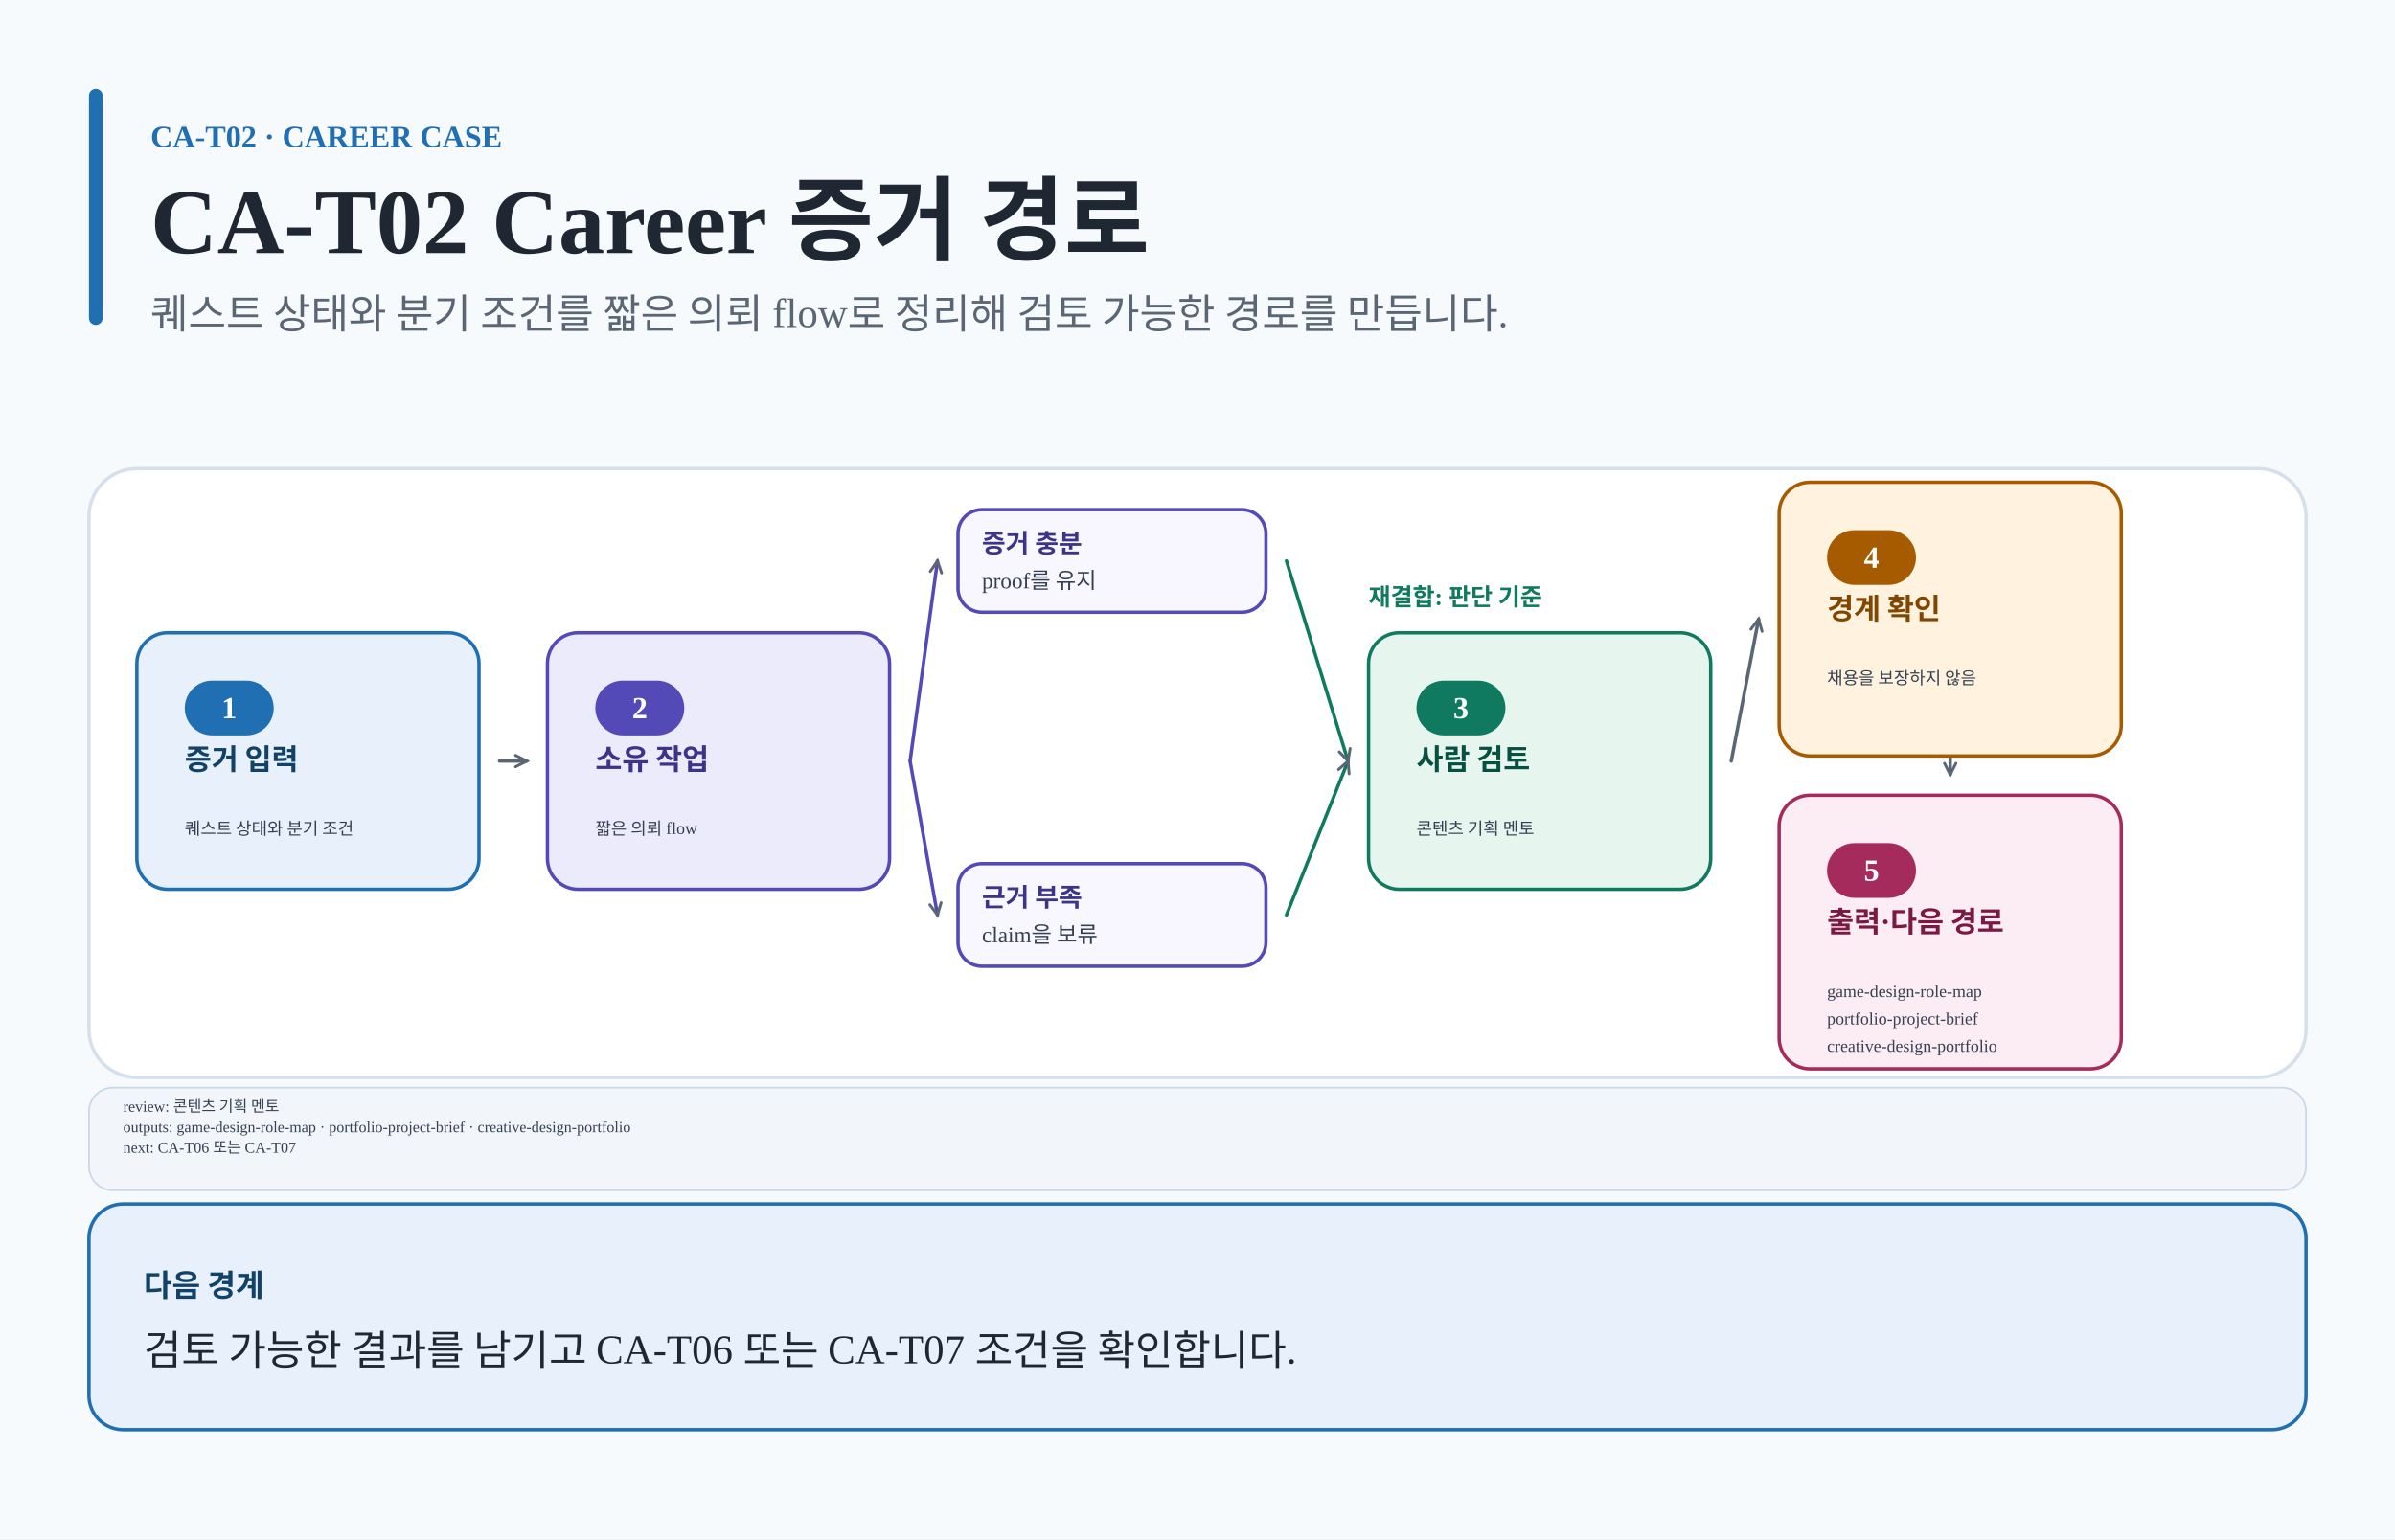
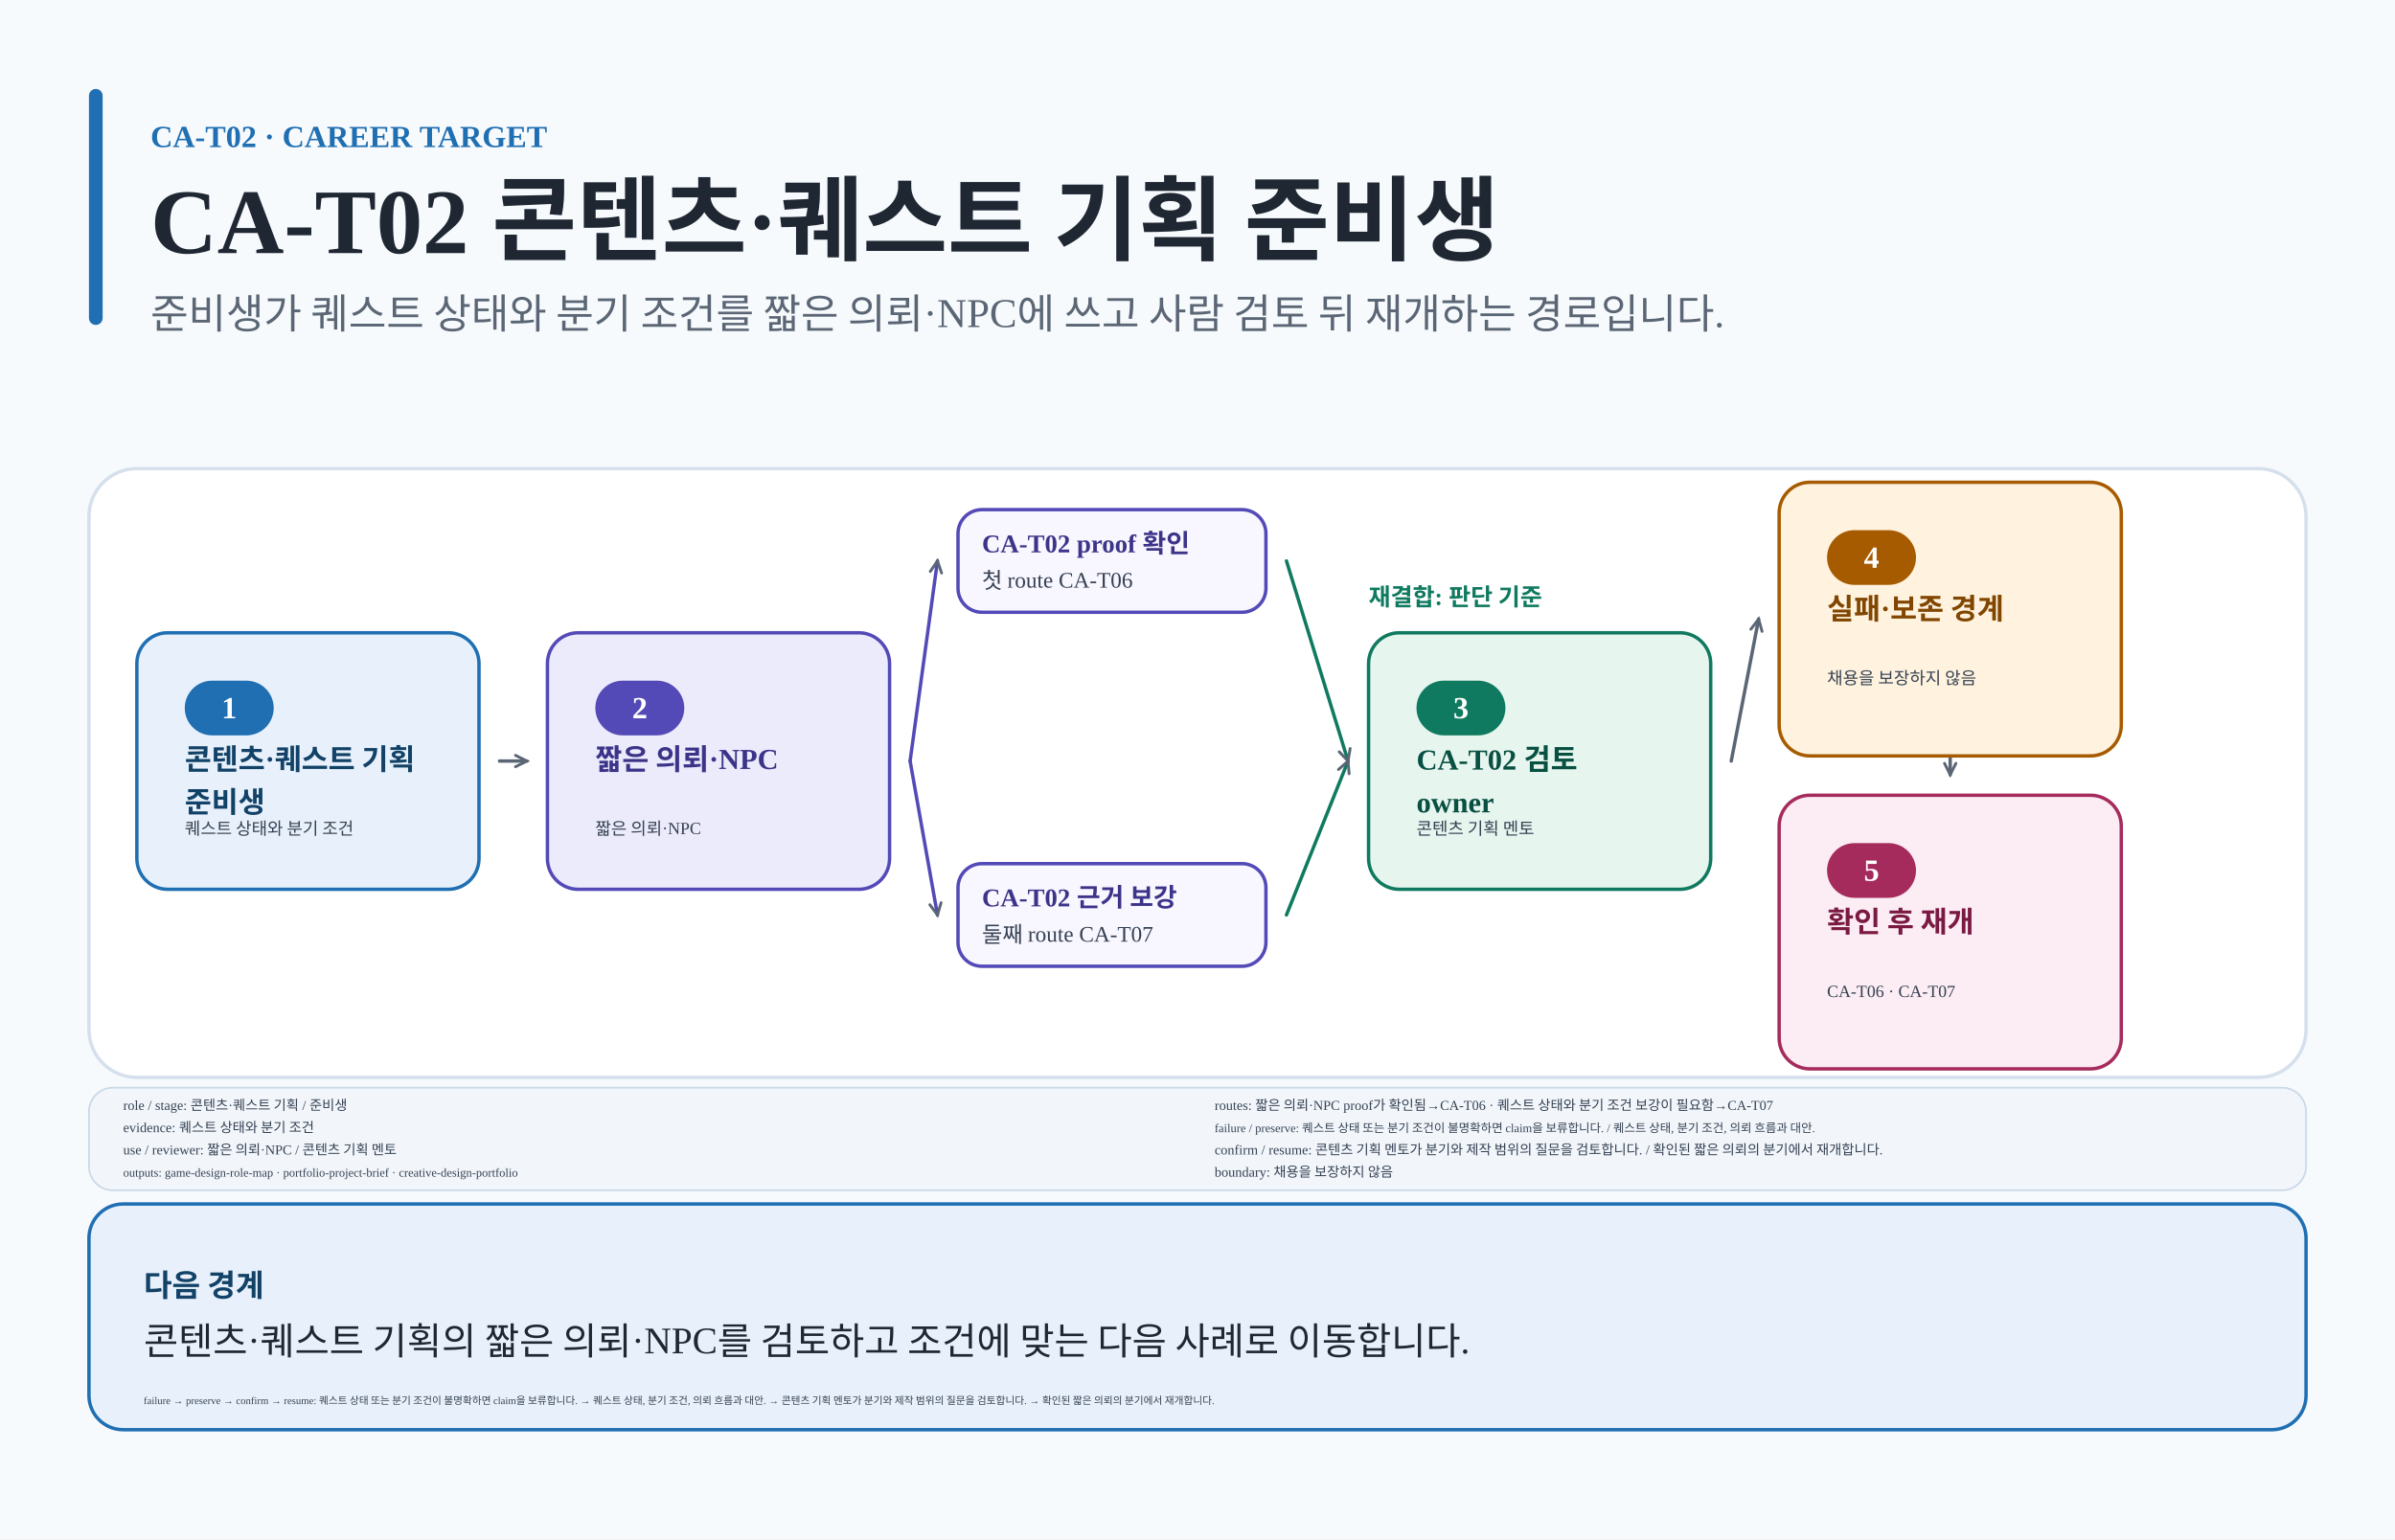
<svg xmlns="http://www.w3.org/2000/svg" viewBox="0 0 1400 900" width="1400" height="900" role="img" aria-label="콘텐츠와 퀘스트 기획 준비생의 제작 가능성 증거 흐름">
  <defs>
    <marker id="open-arrow" viewBox="0 0 12 12" refX="10" refY="6" markerWidth="10" markerHeight="10" markerUnits="userSpaceOnUse" orient="auto">
      <path d="M 2 2 L 10 6 L 2 10" fill="none" stroke="#5B6675" stroke-width="2" stroke-linecap="round" />
    </marker>
  </defs>
  <rect width="1400" height="900" fill="#F7FAFD" />
  <rect x="52" y="52" width="8" height="138" rx="4" fill="#1F6FB2" />
-   <text x="88" y="86" fill="#1F6FB2" font-size="18" font-weight="700">CA-T02 · CAREER CASE</text>
-   <text x="88" y="148" fill="#1F2733" font-size="54" font-weight="700">CA-T02 Career 증거 경로</text>
-   <text x="88" y="192" fill="#5B6675" font-size="24">퀘스트 상태와 분기 조건를 짧은 의뢰 flow로 정리해 검토 가능한 경로를 만듭니다.</text>
+   <text x="88" y="86" fill="#1F6FB2" font-size="18" font-weight="700">CA-T02 · CAREER TARGET</text>
+   <text x="88" y="148" fill="#1F2733" font-size="54" font-weight="700">CA-T02 콘텐츠·퀘스트 기획 준비생</text>
+   <text x="88" y="192" fill="#5B6675" font-size="24" textLength="1220" lengthAdjust="spacingAndGlyphs">준비생가 퀘스트 상태와 분기 조건를 짧은 의뢰·NPC에 쓰고 사람 검토 뒤 재개하는 경로입니다.</text>
  <rect x="52" y="274" width="1296" height="356" rx="28" fill="#FFFFFF" stroke="#D6E0EC" stroke-width="2" />
  <path d="M 292 445 L 308 445" fill="none" stroke="#5B6675" stroke-width="2" stroke-linecap="round" marker-end="url(#open-arrow)" />
  <path d="M 1012 445 L 1028 362" fill="none" stroke="#5B6675" stroke-width="2" stroke-linecap="round" marker-end="url(#open-arrow)" />
  <path d="M 1140 442 L 1140 453" fill="none" stroke="#5B6675" stroke-width="2" stroke-linecap="round" marker-end="url(#open-arrow)" />
  <path class="decision-branch" d="M 532 445 L 548 328" fill="none" stroke="#534AB7" stroke-width="2" stroke-linecap="round" marker-end="url(#open-arrow)" />
-   <g class="decision-branch" aria-label="선택지 1: 증거 충분">
+   <g class="decision-branch" aria-label="선택지 1: CA-T02 proof 확인">
    <rect x="560" y="298" width="180" height="60" rx="14" fill="#F8F6FF" stroke="#534AB7" stroke-width="2" />
-     <text x="574" y="323" fill="#3C3489" font-size="15" font-weight="700">증거 충분</text>
-     <text x="574" y="344" fill="#354152" font-size="13">proof를 유지</text>
+     <text x="574" y="323" fill="#3C3489" font-size="15" font-weight="700">CA-T02 proof 확인</text>
+     <text x="574" y="344" fill="#354152" font-size="13">첫 route CA-T06</text>
  </g>
  <path class="decision-branch" d="M 752 328 L 788 445" fill="none" stroke="#0F7A5F" stroke-width="2" stroke-linecap="round" marker-end="url(#open-arrow)" />
  <path class="decision-branch" d="M 532 445 L 548 535" fill="none" stroke="#534AB7" stroke-width="2" stroke-linecap="round" marker-end="url(#open-arrow)" />
-   <g class="decision-branch" aria-label="선택지 2: 근거 부족">
+   <g class="decision-branch" aria-label="선택지 2: CA-T02 근거 보강">
    <rect x="560" y="505" width="180" height="60" rx="14" fill="#F8F6FF" stroke="#534AB7" stroke-width="2" />
-     <text x="574" y="530" fill="#3C3489" font-size="15" font-weight="700">근거 부족</text>
-     <text x="574" y="551" fill="#354152" font-size="13">claim을 보류</text>
+     <text x="574" y="530" fill="#3C3489" font-size="15" font-weight="700">CA-T02 근거 보강</text>
+     <text x="574" y="551" fill="#354152" font-size="13">둘째 route CA-T07</text>
  </g>
  <path class="decision-branch" d="M 752 535 L 788 445" fill="none" stroke="#0F7A5F" stroke-width="2" stroke-linecap="round" marker-end="url(#open-arrow)" />
  <text x="800" y="354" fill="#0F7A5F" font-size="14" font-weight="700">재결합: 판단 기준</text>
-   <g aria-label="읽기 순서 1: 증거 입력">
+   <g aria-label="읽기 순서 1: 콘텐츠·퀘스트 기획 준비생">
    <rect x="80" y="370" width="200" height="150" rx="18" fill="#E8F1FB" stroke="#1F6FB2" stroke-width="2" />
    <rect x="108" y="398" width="52" height="32" rx="16" fill="#1F6FB2" />
    <text x="134" y="420" text-anchor="middle" fill="#FFFFFF" font-size="18" font-weight="700">1</text>
-     <text x="108" y="450" fill="#124267" font-size="17" font-weight="700">증거 입력</text>
+     <text x="108" y="450" fill="#124267" font-size="17" font-weight="700">콘텐츠·퀘스트 기획</text>
+     <text x="108" y="475" fill="#124267" font-size="17" font-weight="700"> 준비생</text>
    <text x="108" y="488" fill="#354152" font-size="10" textLength="164" lengthAdjust="spacingAndGlyphs">퀘스트 상태와 분기 조건</text>
  </g>
-   <g aria-label="읽기 순서 2: 소유 작업">
+   <g aria-label="읽기 순서 2: 짧은 의뢰·NPC">
    <rect x="320" y="370" width="200" height="150" rx="18" fill="#ECEBFB" stroke="#534AB7" stroke-width="2" />
    <rect x="348" y="398" width="52" height="32" rx="16" fill="#534AB7" />
    <text x="374" y="420" text-anchor="middle" fill="#FFFFFF" font-size="18" font-weight="700">2</text>
-     <text x="348" y="450" fill="#3C3489" font-size="17" font-weight="700">소유 작업</text>
-     <text x="348" y="488" fill="#354152" font-size="10" textLength="164" lengthAdjust="spacingAndGlyphs">짧은 의뢰 flow</text>
+     <text x="348" y="450" fill="#3C3489" font-size="17" font-weight="700">짧은 의뢰·NPC</text>
+     <text x="348" y="488" fill="#354152" font-size="10" textLength="164" lengthAdjust="spacingAndGlyphs">짧은 의뢰·NPC</text>
  </g>
-   <g aria-label="읽기 순서 3: 사람 검토">
+   <g aria-label="읽기 순서 3: CA-T02 검토 owner">
    <rect x="800" y="370" width="200" height="150" rx="18" fill="#E7F5EF" stroke="#0F7A5F" stroke-width="2" />
    <rect x="828" y="398" width="52" height="32" rx="16" fill="#0F7A5F" />
    <text x="854" y="420" text-anchor="middle" fill="#FFFFFF" font-size="18" font-weight="700">3</text>
-     <text x="828" y="450" fill="#085041" font-size="17" font-weight="700">사람 검토</text>
+     <text x="828" y="450" fill="#085041" font-size="17" font-weight="700">CA-T02 검토 </text>
+     <text x="828" y="475" fill="#085041" font-size="17" font-weight="700">owner</text>
    <text x="828" y="488" fill="#354152" font-size="10" textLength="164" lengthAdjust="spacingAndGlyphs">콘텐츠 기획 멘토</text>
  </g>
-   <g aria-label="읽기 순서 4: 경계 확인">
+   <g aria-label="읽기 순서 4: 실패·보존 경계">
    <rect x="1040" y="282" width="200" height="160" rx="18" fill="#FFF3DF" stroke="#A75B00" stroke-width="2" />
    <rect x="1068" y="310" width="52" height="32" rx="16" fill="#A75B00" />
    <text x="1094" y="332" text-anchor="middle" fill="#FFFFFF" font-size="18" font-weight="700">4</text>
-     <text x="1068" y="362" fill="#814600" font-size="17" font-weight="700">경계 확인</text>
+     <text x="1068" y="362" fill="#814600" font-size="17" font-weight="700">실패·보존 경계</text>
    <text x="1068" y="400" fill="#354152" font-size="10" textLength="164" lengthAdjust="spacingAndGlyphs">채용을 보장하지 않음</text>
  </g>
-   <g aria-label="읽기 순서 5: 출력·다음 경로">
+   <g aria-label="읽기 순서 5: 확인 후 재개">
    <rect x="1040" y="465" width="200" height="160" rx="18" fill="#FCECF3" stroke="#A52B5D" stroke-width="2" />
    <rect x="1068" y="493" width="52" height="32" rx="16" fill="#A52B5D" />
    <text x="1094" y="515" text-anchor="middle" fill="#FFFFFF" font-size="18" font-weight="700">5</text>
-     <text x="1068" y="545" fill="#7A1942" font-size="17" font-weight="700">출력·다음 경로</text>
-     <text x="1068" y="583" fill="#354152" font-size="10" textLength="164" lengthAdjust="spacingAndGlyphs">game-design-role-map</text>
-     <text x="1068" y="599" fill="#354152" font-size="10" textLength="164" lengthAdjust="spacingAndGlyphs">portfolio-project-brief</text>
-     <text x="1068" y="615" fill="#354152" font-size="10" textLength="164" lengthAdjust="spacingAndGlyphs">creative-design-portfolio</text>
+     <text x="1068" y="545" fill="#7A1942" font-size="17" font-weight="700">확인 후 재개</text>
+     <text x="1068" y="583" fill="#354152" font-size="10" textLength="164" lengthAdjust="spacingAndGlyphs">CA-T06 · CA-T07</text>
  </g>
  <rect x="52" y="636" width="1296" height="60" rx="14" fill="#F2F6FB" stroke="#C9D8E8" stroke-width="1" />
-   <text x="72" y="650" fill="#354152" font-size="9">review: 콘텐츠 기획 멘토</text>
-   <text x="72" y="662" fill="#354152" font-size="9">outputs: game-design-role-map · portfolio-project-brief · creative-design-portfolio</text>
-   <text x="72" y="674" fill="#354152" font-size="9">next: CA-T06 또는 CA-T07</text>
+   <text x="72" y="649" fill="#354152" font-size="8">role / stage: 콘텐츠·퀘스트 기획 / 준비생</text>
+   <text x="72" y="662" fill="#354152" font-size="8">evidence: 퀘스트 상태와 분기 조건</text>
+   <text x="72" y="675" fill="#354152" font-size="8">use / reviewer: 짧은 의뢰·NPC / 콘텐츠 기획 멘토</text>
+   <text x="72" y="688" fill="#354152" font-size="7" textLength="610" lengthAdjust="spacingAndGlyphs">outputs: game-design-role-map · portfolio-project-brief · creative-design-portfolio</text>
+   <text x="710" y="649" fill="#354152" font-size="8" textLength="618" lengthAdjust="spacingAndGlyphs">routes: 짧은 의뢰·NPC proof가 확인됨→CA-T06 · 퀘스트 상태와 분기 조건 보강이 필요함→CA-T07</text>
+   <text x="710" y="662" fill="#354152" font-size="7" textLength="618" lengthAdjust="spacingAndGlyphs">failure / preserve: 퀘스트 상태 또는 분기 조건이 불명확하면 claim을 보류합니다. / 퀘스트 상태, 분기 조건, 의뢰 흐름과 대안.</text>
+   <text x="710" y="675" fill="#354152" font-size="8" textLength="618" lengthAdjust="spacingAndGlyphs">confirm / resume: 콘텐츠 기획 멘토가 분기와 제작 범위의 질문을 검토합니다. / 확인된 짧은 의뢰의 분기에서 재개합니다.</text>
+   <text x="710" y="688" fill="#354152" font-size="8">boundary: 채용을 보장하지 않음</text>
  <rect x="52" y="704" width="1296" height="132" rx="20" fill="#E8F1FB" stroke="#1F6FB2" stroke-width="2" />
  <text x="84" y="758" fill="#124267" font-size="18" font-weight="700">다음 경계</text>
-   <text x="84" y="798" fill="#1F2733" font-size="24">검토 가능한 결과를 남기고 CA-T06 또는 CA-T07 조건을 확인합니다.</text>
+   <text x="84" y="792" fill="#1F2733" font-size="22">콘텐츠·퀘스트 기획의 짧은 의뢰·NPC를 검토하고 조건에 맞는 다음 사례로 이동합니다.</text>
+   <text x="84" y="821" fill="#354152" font-weight="500" font-size="6" textLength="1232" lengthAdjust="spacingAndGlyphs">failure → preserve → confirm → resume: 퀘스트 상태 또는 분기 조건이 불명확하면 claim을 보류합니다. → 퀘스트 상태, 분기 조건, 의뢰 흐름과 대안. → 콘텐츠 기획 멘토가 분기와 제작 범위의 질문을 검토합니다. → 확인된 짧은 의뢰의 분기에서 재개합니다.</text>
</svg>
